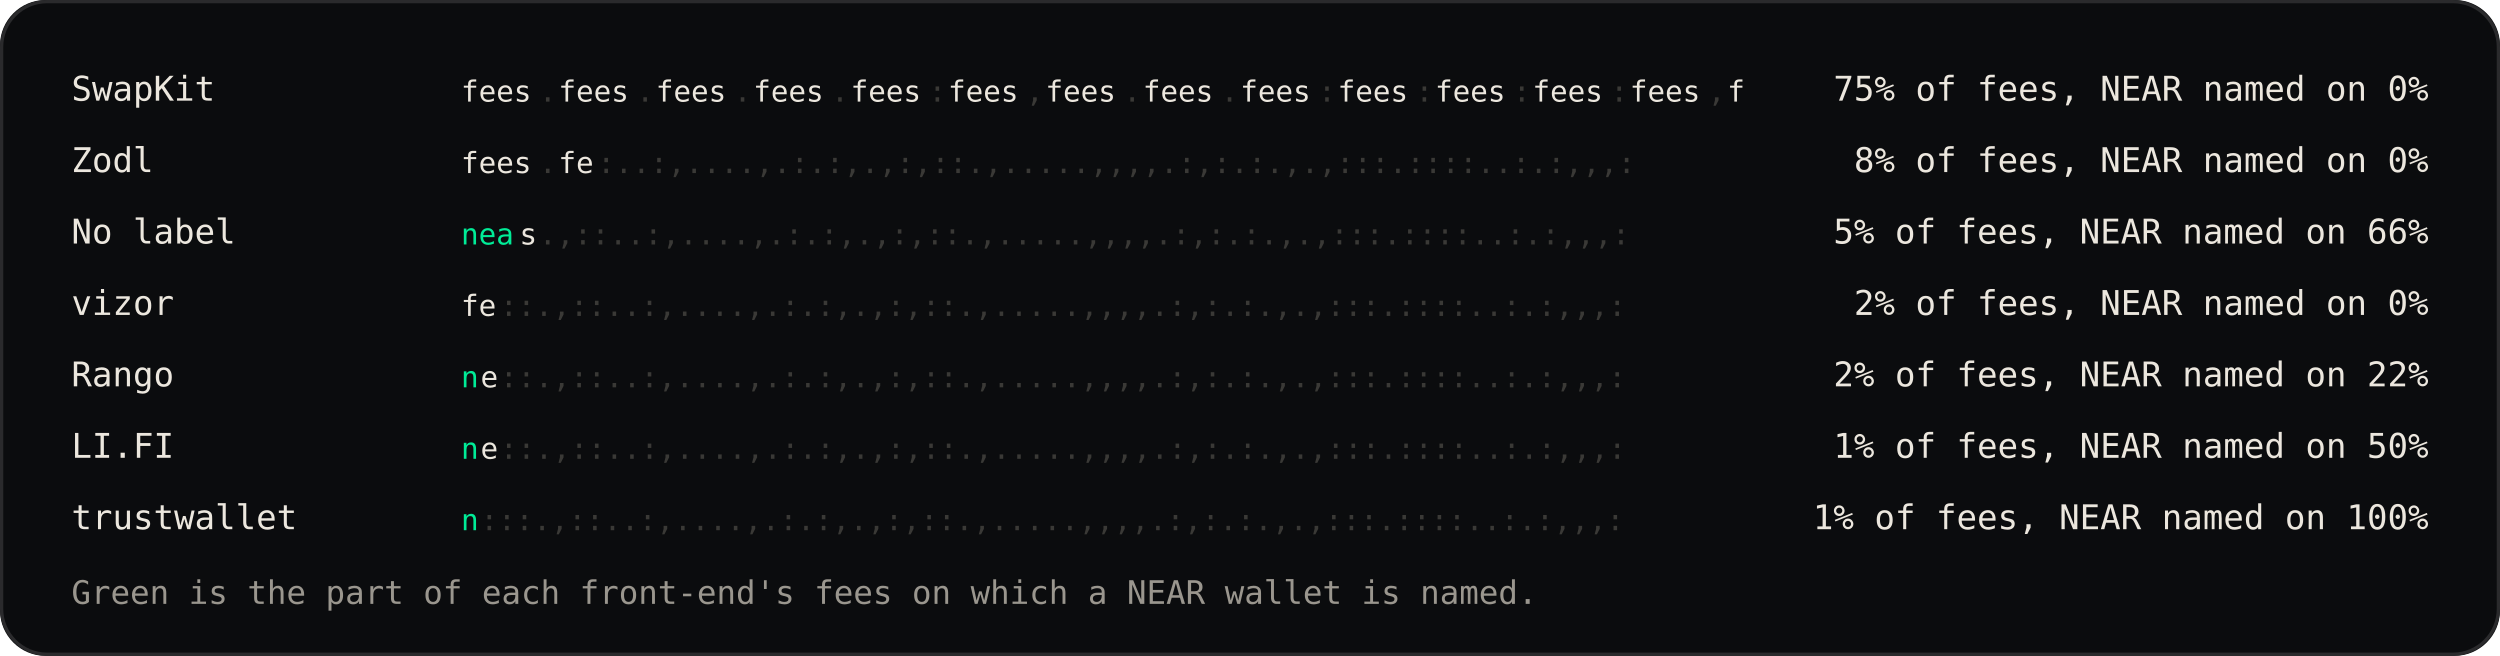
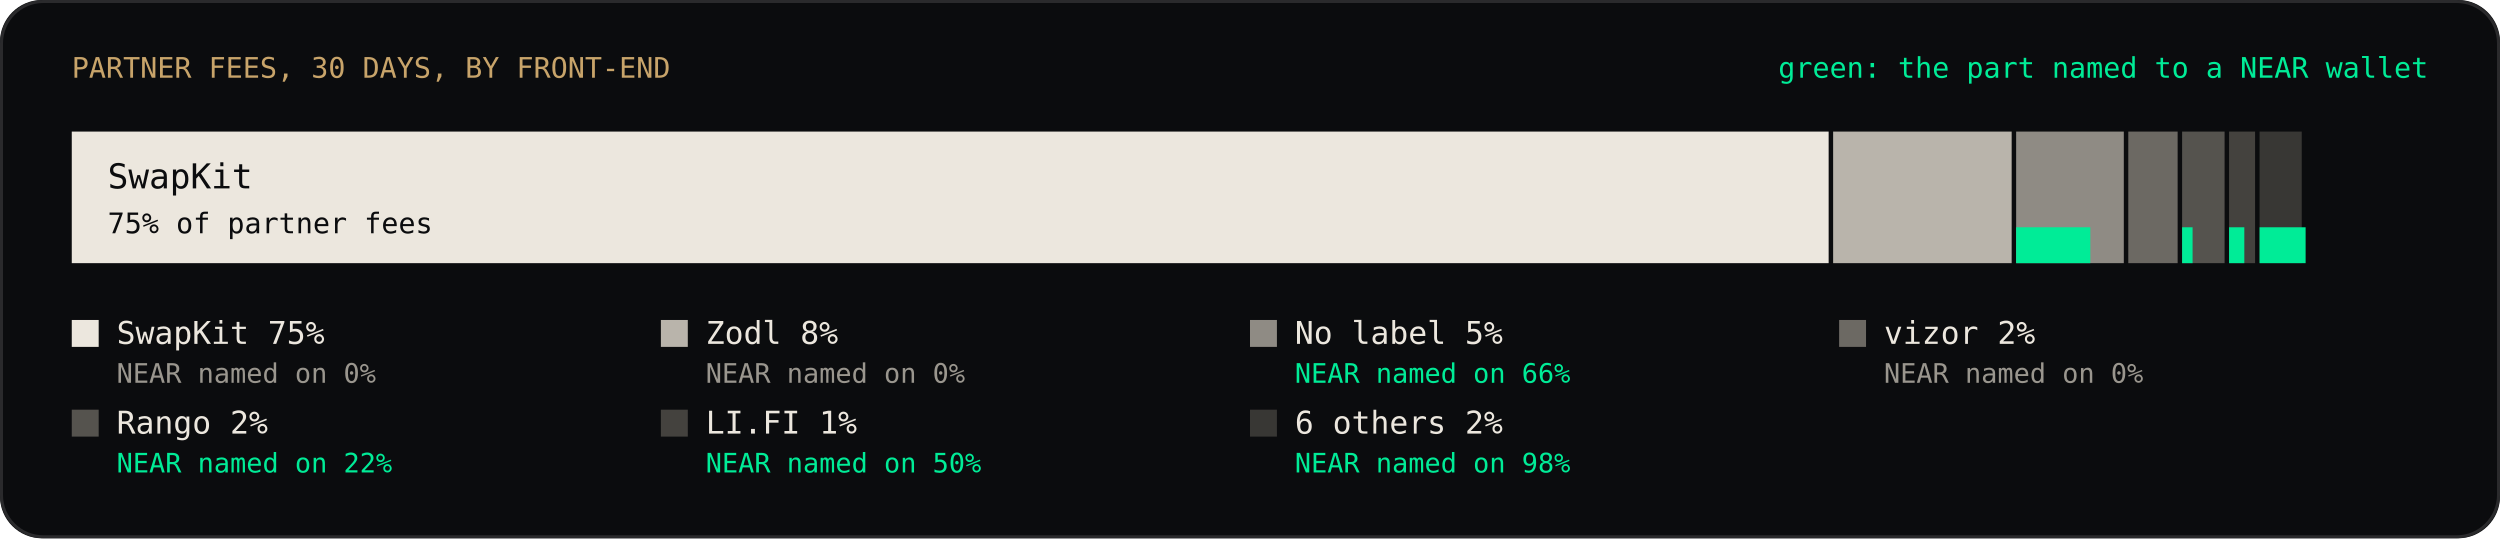
- <svg xmlns="http://www.w3.org/2000/svg" viewBox="0 0 770 202" width="770" height="202" font-family="'JetBrains Mono', ui-monospace, SFMono-Regular, Menlo, Consolas, monospace" font-size="9">
-   <rect width="770" height="202" rx="14" fill="#0b0c0e" />
-   <rect x="0.5" y="0.5" width="769" height="201" rx="14" fill="none" stroke="#2a2a2c" />
-   <text x="22.0" y="31.0" fill="#ece7de" font-size="10.5" text-anchor="start">SwapKit</text>
-   <text x="142.0" y="31.3" fill="#ece7de" textLength="24.0" lengthAdjust="spacingAndGlyphs">fees</text>
-   <text x="166.0" y="31.3" fill="#3a3936" textLength="6.0" lengthAdjust="spacingAndGlyphs">.</text>
-   <text x="172.0" y="31.3" fill="#ece7de" textLength="24.0" lengthAdjust="spacingAndGlyphs">fees</text>
-   <text x="196.0" y="31.3" fill="#3a3936" textLength="6.0" lengthAdjust="spacingAndGlyphs">.</text>
-   <text x="202.0" y="31.3" fill="#ece7de" textLength="24.0" lengthAdjust="spacingAndGlyphs">fees</text>
-   <text x="226.0" y="31.3" fill="#3a3936" textLength="6.0" lengthAdjust="spacingAndGlyphs">.</text>
-   <text x="232.0" y="31.3" fill="#ece7de" textLength="24.0" lengthAdjust="spacingAndGlyphs">fees</text>
-   <text x="256.0" y="31.3" fill="#3a3936" textLength="6.0" lengthAdjust="spacingAndGlyphs">.</text>
-   <text x="262.0" y="31.3" fill="#ece7de" textLength="24.0" lengthAdjust="spacingAndGlyphs">fees</text>
-   <text x="286.0" y="31.3" fill="#3a3936" textLength="6.0" lengthAdjust="spacingAndGlyphs">:</text>
-   <text x="292.0" y="31.3" fill="#ece7de" textLength="24.0" lengthAdjust="spacingAndGlyphs">fees</text>
-   <text x="316.0" y="31.3" fill="#3a3936" textLength="6.0" lengthAdjust="spacingAndGlyphs">,</text>
-   <text x="322.0" y="31.3" fill="#ece7de" textLength="24.0" lengthAdjust="spacingAndGlyphs">fees</text>
-   <text x="346.0" y="31.3" fill="#3a3936" textLength="6.0" lengthAdjust="spacingAndGlyphs">.</text>
-   <text x="352.0" y="31.3" fill="#ece7de" textLength="24.0" lengthAdjust="spacingAndGlyphs">fees</text>
-   <text x="376.0" y="31.3" fill="#3a3936" textLength="6.0" lengthAdjust="spacingAndGlyphs">.</text>
-   <text x="382.0" y="31.3" fill="#ece7de" textLength="24.0" lengthAdjust="spacingAndGlyphs">fees</text>
-   <text x="406.0" y="31.3" fill="#3a3936" textLength="6.0" lengthAdjust="spacingAndGlyphs">:</text>
-   <text x="412.0" y="31.3" fill="#ece7de" textLength="24.0" lengthAdjust="spacingAndGlyphs">fees</text>
-   <text x="436.0" y="31.3" fill="#3a3936" textLength="6.0" lengthAdjust="spacingAndGlyphs">:</text>
-   <text x="442.0" y="31.3" fill="#ece7de" textLength="24.0" lengthAdjust="spacingAndGlyphs">fees</text>
-   <text x="466.0" y="31.3" fill="#3a3936" textLength="6.0" lengthAdjust="spacingAndGlyphs">:</text>
-   <text x="472.0" y="31.3" fill="#ece7de" textLength="24.0" lengthAdjust="spacingAndGlyphs">fees</text>
-   <text x="496.0" y="31.3" fill="#3a3936" textLength="6.0" lengthAdjust="spacingAndGlyphs">:</text>
-   <text x="502.0" y="31.3" fill="#ece7de" textLength="24.0" lengthAdjust="spacingAndGlyphs">fees</text>
-   <text x="526.0" y="31.3" fill="#3a3936" textLength="6.0" lengthAdjust="spacingAndGlyphs">,</text>
-   <text x="532.0" y="31.3" fill="#ece7de" textLength="6.0" lengthAdjust="spacingAndGlyphs">f</text>
-   <text x="748.0" y="31.0" fill="#ece7de" font-size="10.5" text-anchor="end">75% of fees, NEAR named on 0%</text>
-   <text x="22.0" y="53.0" fill="#ece7de" font-size="10.5" text-anchor="start">Zodl</text>
-   <text x="142.0" y="53.3" fill="#ece7de" textLength="24.0" lengthAdjust="spacingAndGlyphs">fees</text>
-   <text x="166.0" y="53.3" fill="#3a3936" textLength="6.0" lengthAdjust="spacingAndGlyphs">.</text>
-   <text x="172.0" y="53.3" fill="#ece7de" textLength="12.0" lengthAdjust="spacingAndGlyphs">fe</text>
-   <text x="184.0" y="53.3" fill="#3a3936" textLength="354.0" lengthAdjust="spacingAndGlyphs">:..:,....,.:.:,.,:,::.,.....,,,,.:,:.:.,.,:::.::::..:.:,,,:</text>
-   <text x="748.0" y="53.0" fill="#ece7de" font-size="10.5" text-anchor="end">8% of fees, NEAR named on 0%</text>
-   <text x="22.0" y="75.0" fill="#ece7de" font-size="10.5" text-anchor="start">No label</text>
-   <text x="142.0" y="75.3" fill="#00ec97" textLength="18.0" lengthAdjust="spacingAndGlyphs">nea</text>
-   <text x="160.0" y="75.3" fill="#ece7de" textLength="6.0" lengthAdjust="spacingAndGlyphs">s</text>
-   <text x="166.0" y="75.3" fill="#3a3936" textLength="372.0" lengthAdjust="spacingAndGlyphs">.,::..:,....,.:.:,.,:,::.,.....,,,,.:,:.:.,.,:::.::::..:.:,,,:</text>
-   <text x="748.0" y="75.0" fill="#ece7de" font-size="10.5" text-anchor="end">5% of fees, NEAR named on 66%</text>
-   <text x="22.0" y="97.0" fill="#ece7de" font-size="10.5" text-anchor="start">vizor</text>
-   <text x="142.0" y="97.3" fill="#ece7de" textLength="12.0" lengthAdjust="spacingAndGlyphs">fe</text>
-   <text x="154.0" y="97.3" fill="#3a3936" textLength="384.0" lengthAdjust="spacingAndGlyphs">::.,::..:,....,.:.:,.,:,::.,.....,,,,.:,:.:.,.,:::.::::..:.:,,,:</text>
-   <text x="748.0" y="97.0" fill="#ece7de" font-size="10.5" text-anchor="end">2% of fees, NEAR named on 0%</text>
-   <text x="22.0" y="119.0" fill="#ece7de" font-size="10.5" text-anchor="start">Rango</text>
-   <text x="142.0" y="119.3" fill="#00ec97" textLength="6.0" lengthAdjust="spacingAndGlyphs">n</text>
-   <text x="148.0" y="119.3" fill="#ece7de" textLength="6.0" lengthAdjust="spacingAndGlyphs">e</text>
-   <text x="154.0" y="119.3" fill="#3a3936" textLength="384.0" lengthAdjust="spacingAndGlyphs">::.,::..:,....,.:.:,.,:,::.,.....,,,,.:,:.:.,.,:::.::::..:.:,,,:</text>
-   <text x="748.0" y="119.0" fill="#ece7de" font-size="10.5" text-anchor="end">2% of fees, NEAR named on 22%</text>
-   <text x="22.0" y="141.0" fill="#ece7de" font-size="10.5" text-anchor="start">LI.FI</text>
-   <text x="142.0" y="141.3" fill="#00ec97" textLength="6.0" lengthAdjust="spacingAndGlyphs">n</text>
-   <text x="148.0" y="141.3" fill="#ece7de" textLength="6.0" lengthAdjust="spacingAndGlyphs">e</text>
-   <text x="154.0" y="141.3" fill="#3a3936" textLength="384.0" lengthAdjust="spacingAndGlyphs">::.,::..:,....,.:.:,.,:,::.,.....,,,,.:,:.:.,.,:::.::::..:.:,,,:</text>
-   <text x="748.0" y="141.0" fill="#ece7de" font-size="10.5" text-anchor="end">1% of fees, NEAR named on 50%</text>
-   <text x="22.0" y="163.0" fill="#ece7de" font-size="10.5" text-anchor="start">trustwallet</text>
-   <text x="142.0" y="163.3" fill="#00ec97" textLength="6.0" lengthAdjust="spacingAndGlyphs">n</text>
-   <text x="148.0" y="163.3" fill="#3a3936" textLength="390.0" lengthAdjust="spacingAndGlyphs">:::.,::..:,....,.:.:,.,:,::.,.....,,,,.:,:.:.,.,:::.::::..:.:,,,:</text>
-   <text x="748.0" y="163.0" fill="#ece7de" font-size="10.5" text-anchor="end">1% of fees, NEAR named on 100%</text>
-   <text x="22.0" y="186.0" fill="#9a968e" font-size="10" text-anchor="start">Green is the part of each front-end's fees on which a NEAR wallet is named.</text>
+ <svg xmlns="http://www.w3.org/2000/svg" viewBox="0 0 836 180" width="836" height="180" font-family="'JetBrains Mono', ui-monospace, SFMono-Regular, Menlo, Consolas, monospace" font-size="9">
+   <rect width="836" height="180" rx="14" fill="#0b0c0e" />
+   <rect x="0.5" y="0.5" width="835" height="179" rx="14" fill="none" stroke="#2a2a2c" />
+   <text x="24.0" y="26.0" fill="#c8a46a" font-size="9.5" font-weight="500" text-anchor="start">PARTNER FEES, 30 DAYS, BY FRONT-END</text>
+   <text x="812.0" y="26.0" fill="#00ec97" font-size="9.5" font-weight="400" text-anchor="end">green: the part named to a NEAR wallet</text>
+   <rect x="24.0" y="44.0" width="587.5" height="44.0" fill="#ece7de" />
+   <text x="36.0" y="63.0" fill="#0b0c0e" font-size="11.5" font-weight="500" text-anchor="start">SwapKit</text>
+   <text x="36.0" y="78.0" fill="#0b0c0e" font-size="9.5" font-weight="400" text-anchor="start">75% of partner fees</text>
+   <rect x="613.0" y="44.0" width="59.7" height="44.0" fill="#b9b4ab" />
+   <rect x="674.2" y="44.0" width="36.0" height="44.0" fill="#8f8b84" />
+   <rect x="674.2" y="76.0" width="24.8" height="12" fill="#00ec97" />
+   <rect x="711.7" y="44.0" width="16.5" height="44.0" fill="#6c6963" />
+   <rect x="729.7" y="44.0" width="14.2" height="44.0" fill="#55534e" />
+   <rect x="729.7" y="76.0" width="3.5" height="12" fill="#00ec97" />
+   <rect x="745.4" y="44.0" width="8.7" height="44.0" fill="#44423e" />
+   <rect x="745.4" y="76.0" width="5.1" height="12" fill="#00ec97" />
+   <rect x="755.6" y="44.0" width="14.1" height="44.0" fill="#383734" />
+   <rect x="755.6" y="76.0" width="15.4" height="12" fill="#00ec97" />
+   <rect x="24.0" y="107.0" width="9" height="9" fill="#ece7de" />
+   <text x="39.0" y="115.0" fill="#ece7de" font-size="10.5" font-weight="400" text-anchor="start">SwapKit  75%</text>
+   <text x="39.0" y="128.0" fill="#9a968e" font-size="9" font-weight="400" text-anchor="start">NEAR named on 0%</text>
+   <rect x="221.0" y="107.0" width="9" height="9" fill="#b9b4ab" />
+   <text x="236.0" y="115.0" fill="#ece7de" font-size="10.5" font-weight="400" text-anchor="start">Zodl  8%</text>
+   <text x="236.0" y="128.0" fill="#9a968e" font-size="9" font-weight="400" text-anchor="start">NEAR named on 0%</text>
+   <rect x="418.0" y="107.0" width="9" height="9" fill="#8f8b84" />
+   <text x="433.0" y="115.0" fill="#ece7de" font-size="10.5" font-weight="400" text-anchor="start">No label  5%</text>
+   <text x="433.0" y="128.0" fill="#00ec97" font-size="9" font-weight="400" text-anchor="start">NEAR named on 66%</text>
+   <rect x="615.0" y="107.0" width="9" height="9" fill="#6c6963" />
+   <text x="630.0" y="115.0" fill="#ece7de" font-size="10.5" font-weight="400" text-anchor="start">vizor  2%</text>
+   <text x="630.0" y="128.0" fill="#9a968e" font-size="9" font-weight="400" text-anchor="start">NEAR named on 0%</text>
+   <rect x="24.0" y="137.0" width="9" height="9" fill="#55534e" />
+   <text x="39.0" y="145.0" fill="#ece7de" font-size="10.5" font-weight="400" text-anchor="start">Rango  2%</text>
+   <text x="39.0" y="158.0" fill="#00ec97" font-size="9" font-weight="400" text-anchor="start">NEAR named on 22%</text>
+   <rect x="221.0" y="137.0" width="9" height="9" fill="#44423e" />
+   <text x="236.0" y="145.0" fill="#ece7de" font-size="10.5" font-weight="400" text-anchor="start">LI.FI  1%</text>
+   <text x="236.0" y="158.0" fill="#00ec97" font-size="9" font-weight="400" text-anchor="start">NEAR named on 50%</text>
+   <rect x="418.0" y="137.0" width="9" height="9" fill="#383734" />
+   <text x="433.0" y="145.0" fill="#ece7de" font-size="10.5" font-weight="400" text-anchor="start">6 others  2%</text>
+   <text x="433.0" y="158.0" fill="#00ec97" font-size="9" font-weight="400" text-anchor="start">NEAR named on 98%</text>
</svg>
